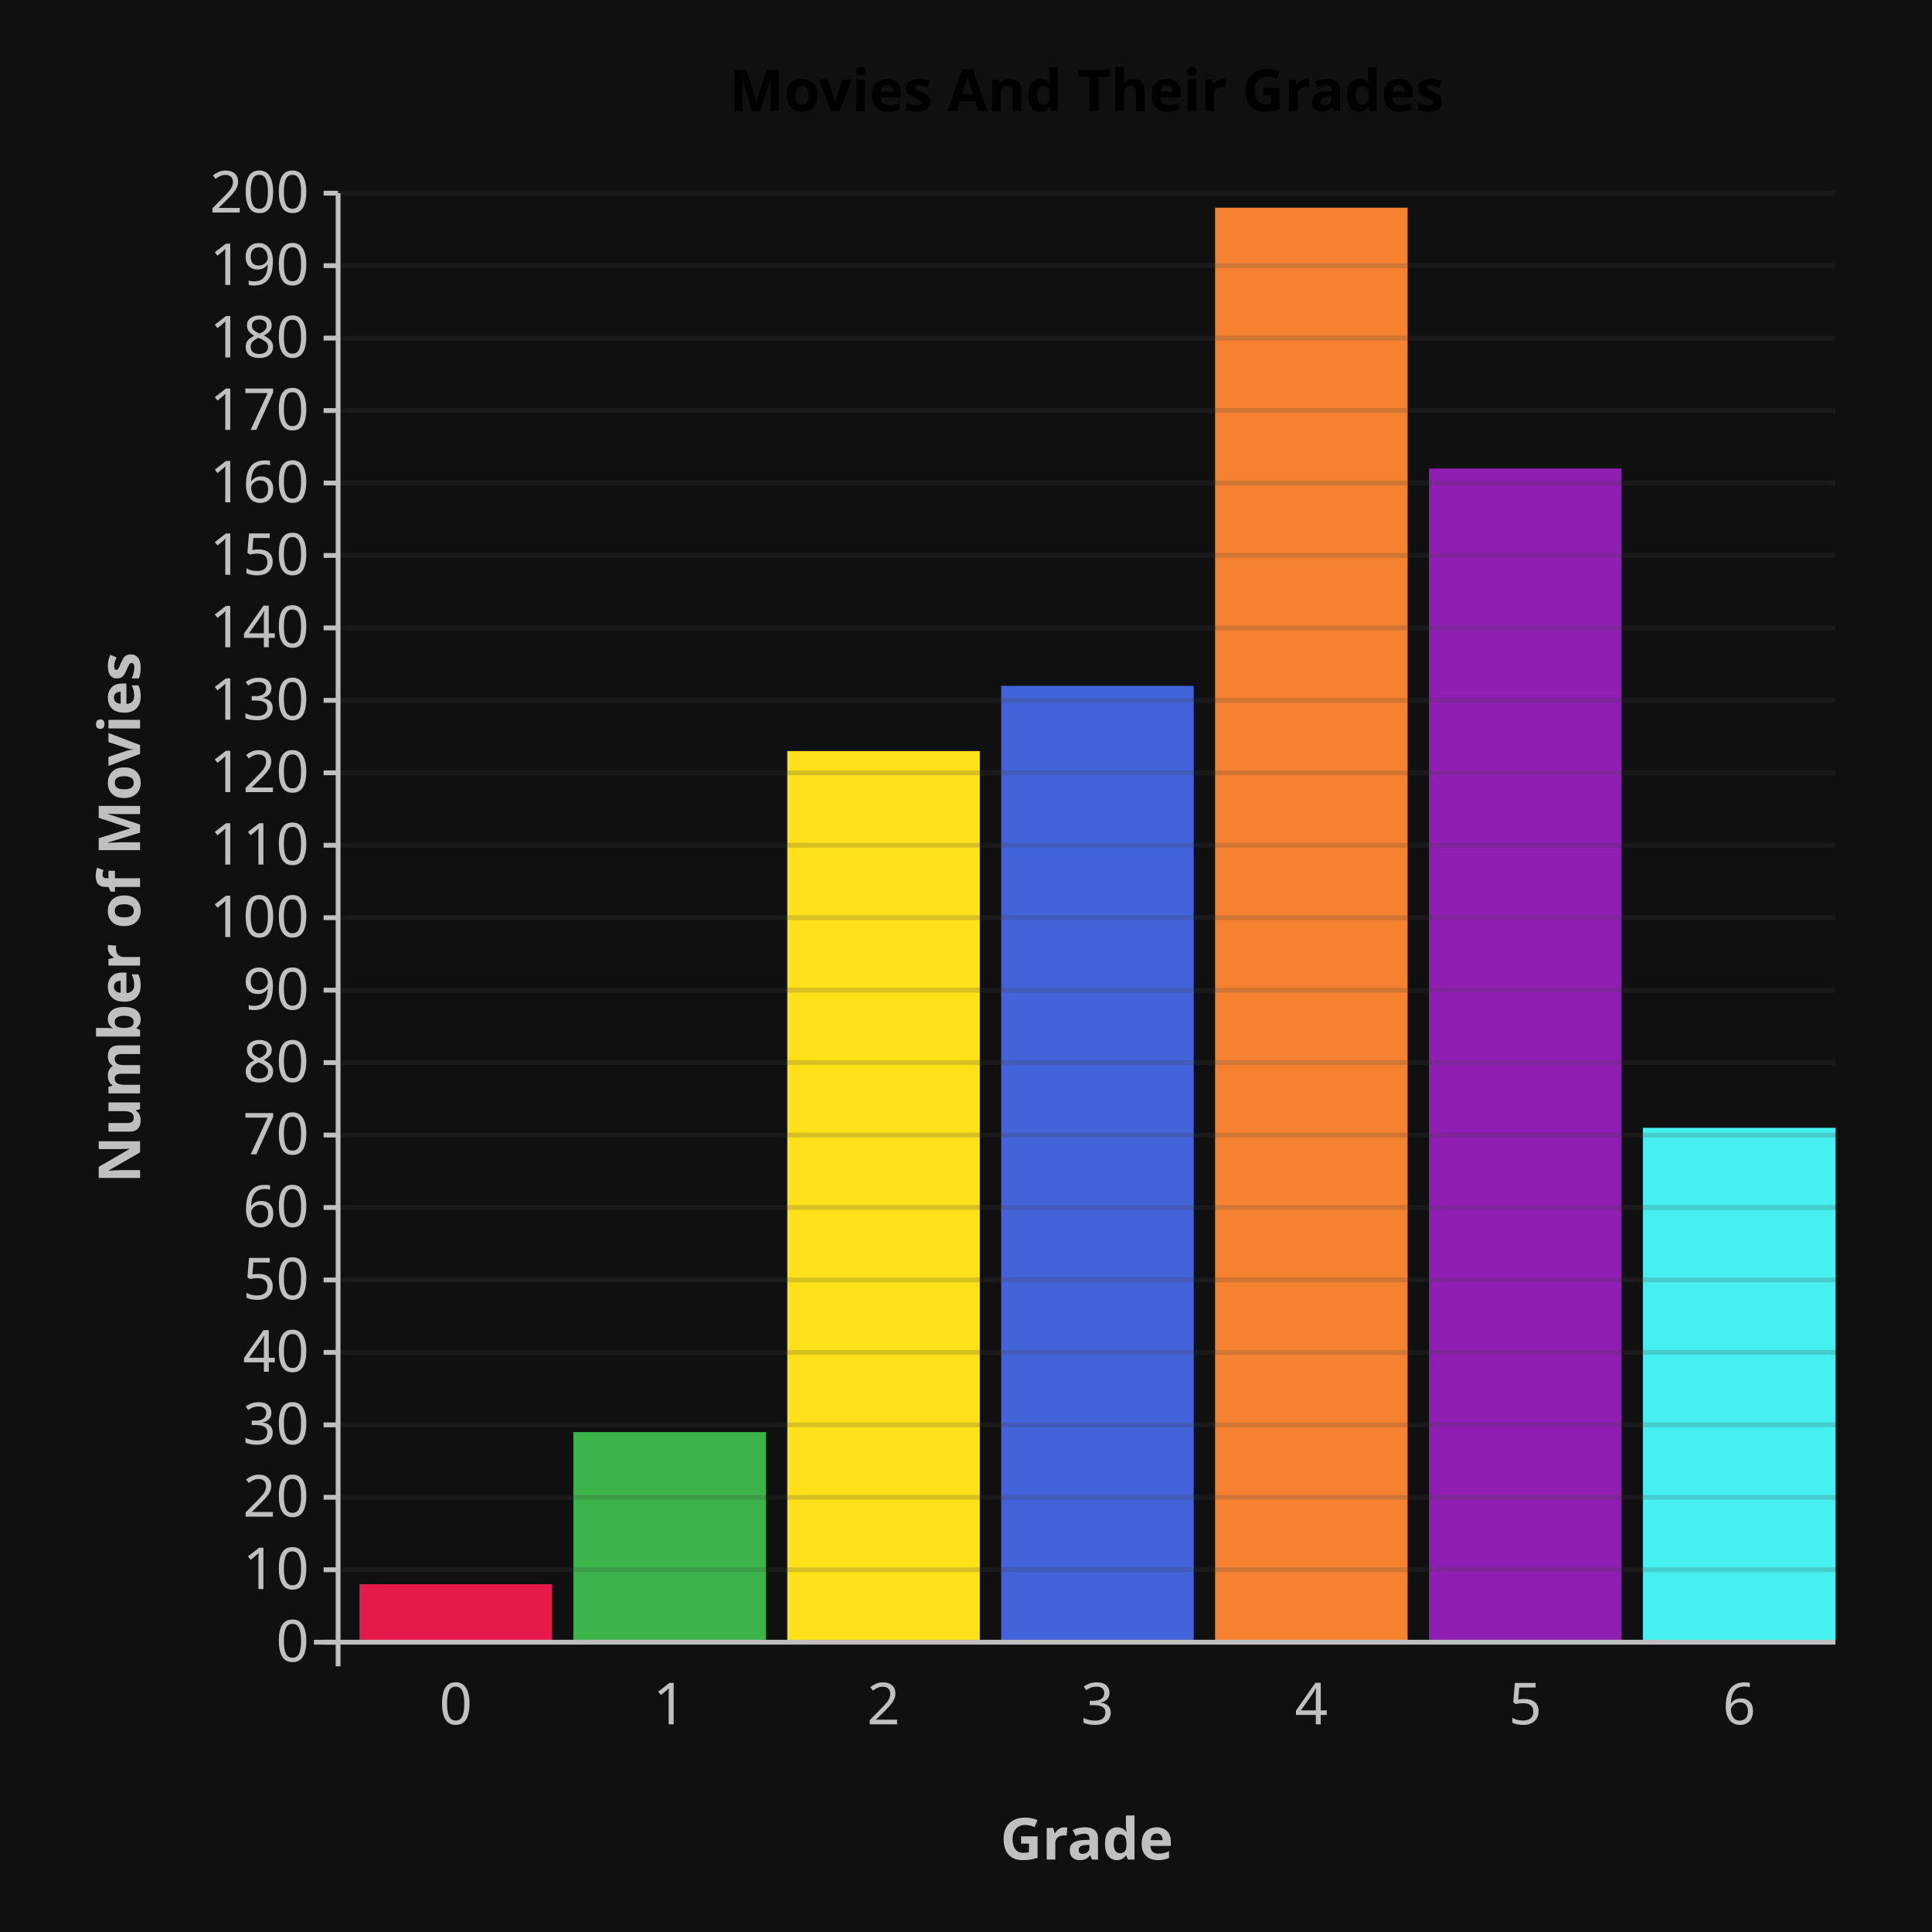
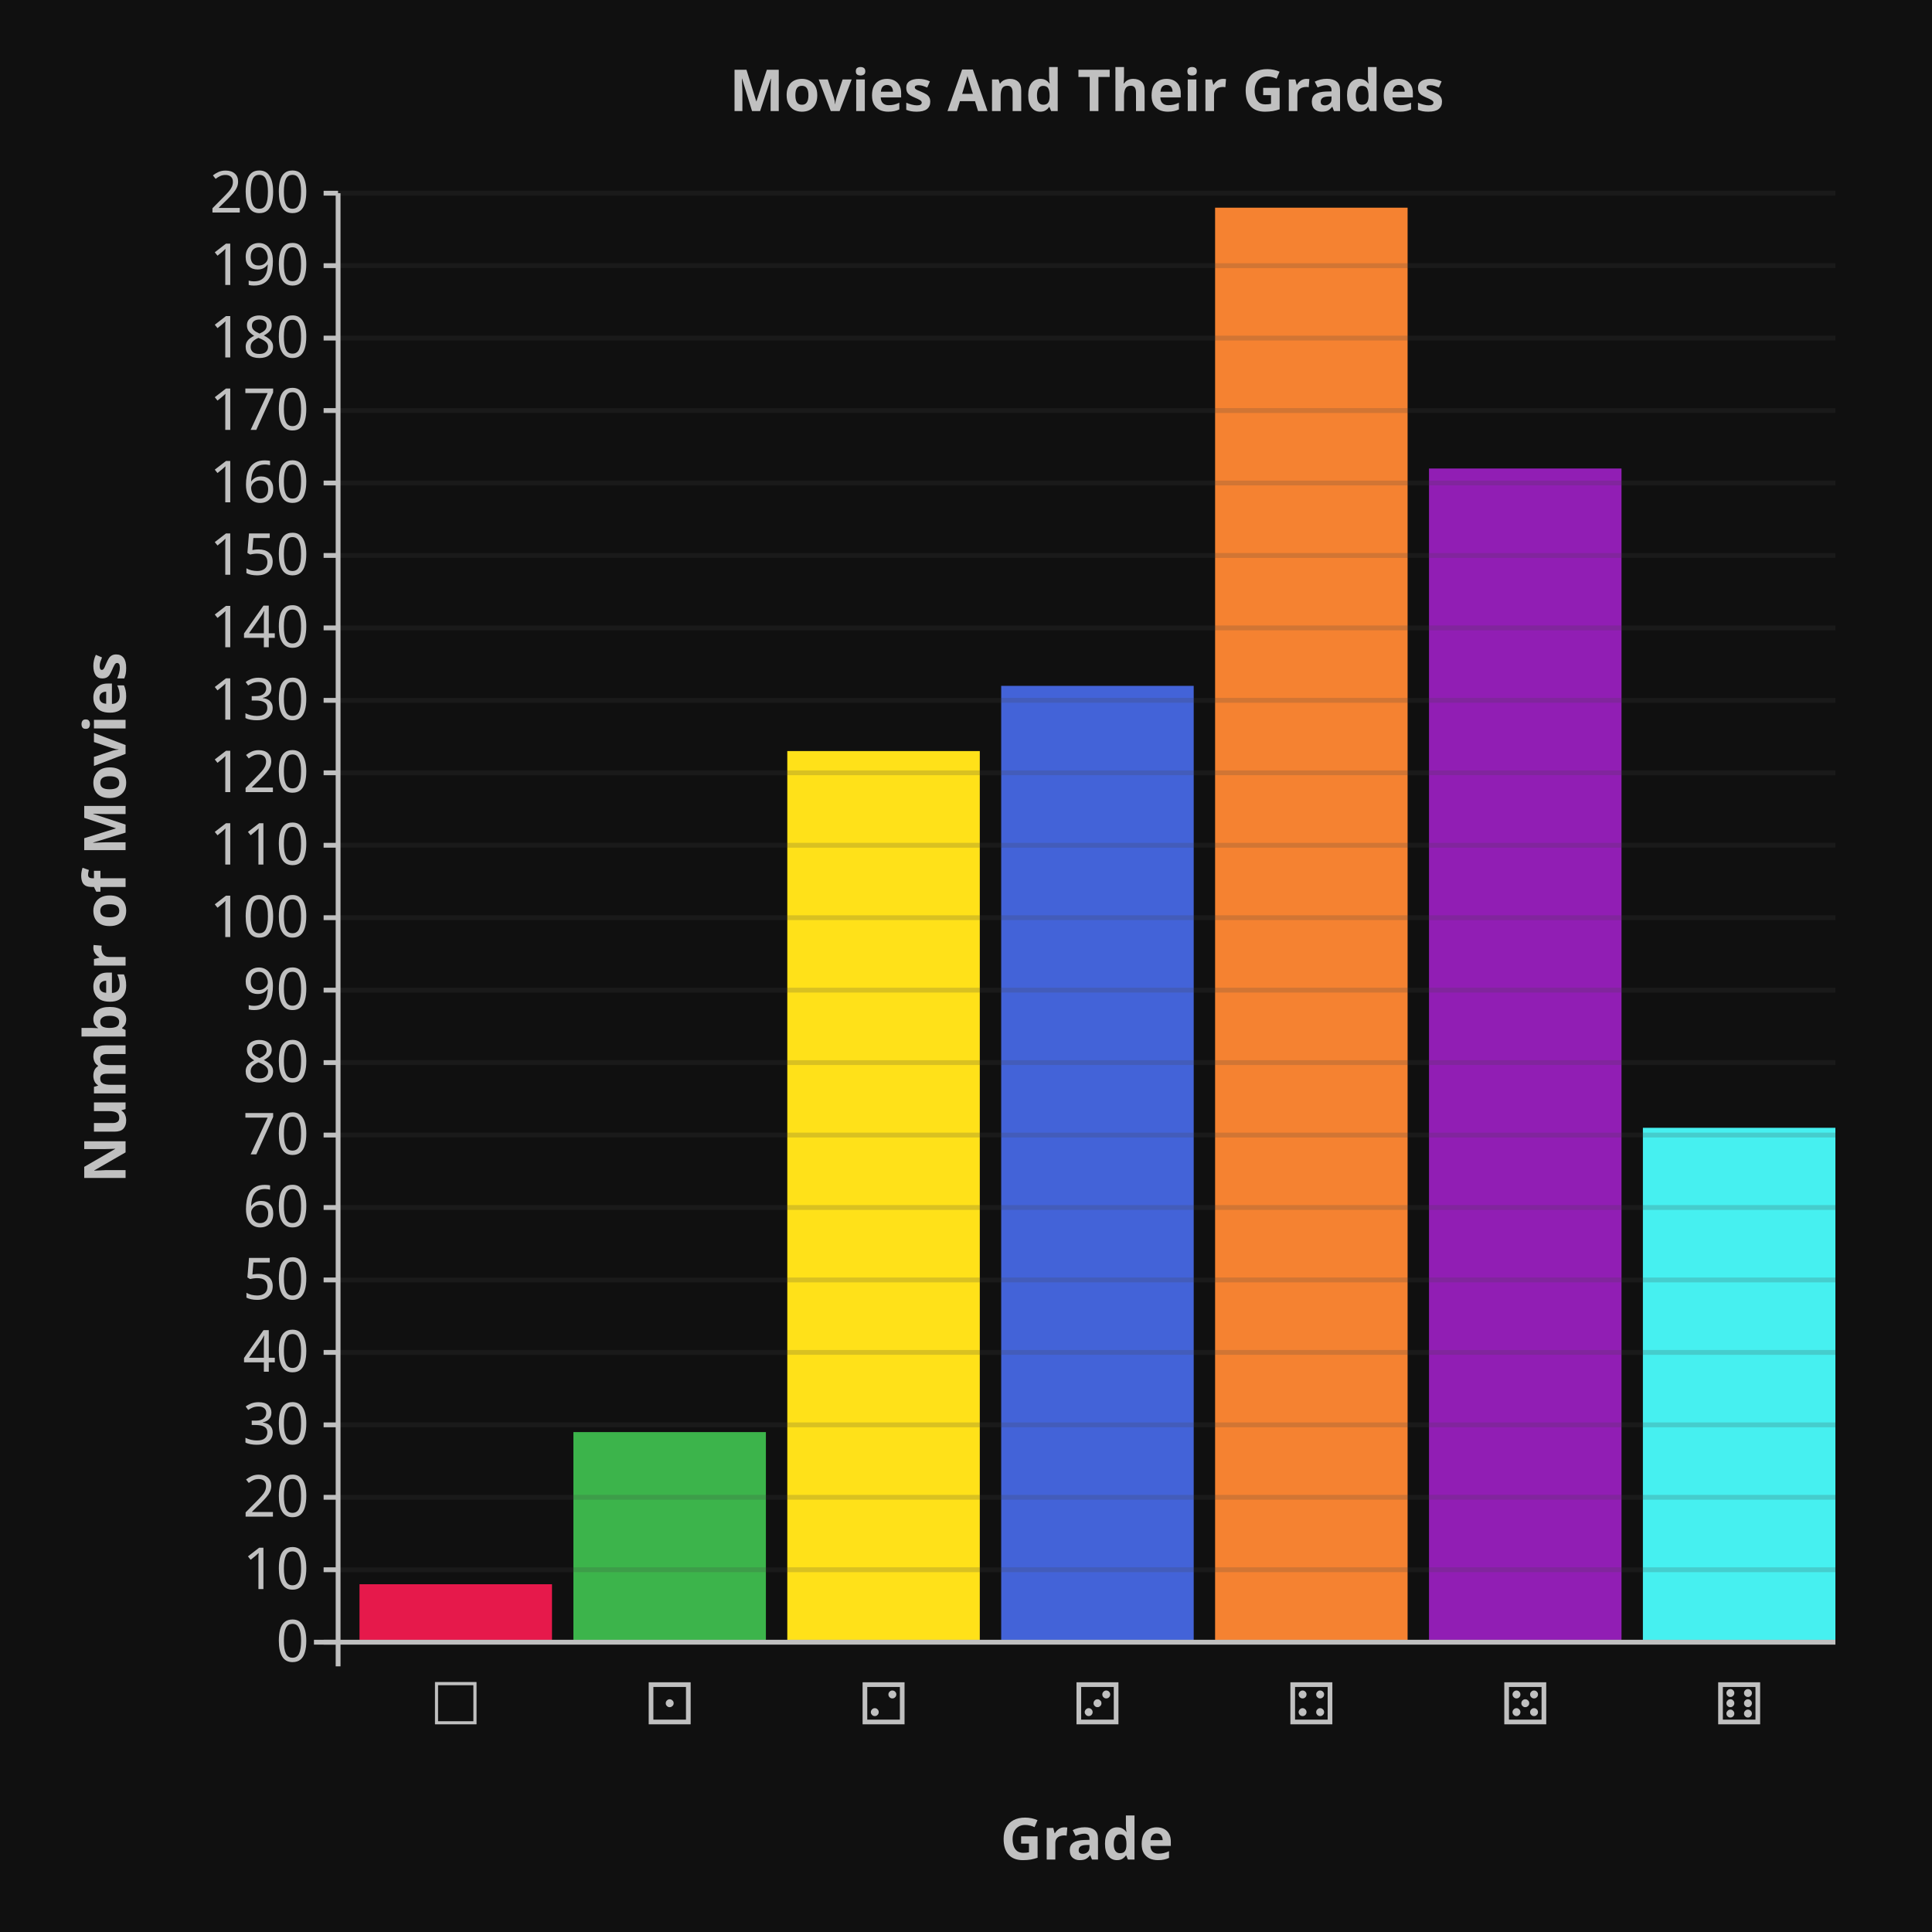
<svg xmlns="http://www.w3.org/2000/svg" width="400" height="400" version="1.1">
  <rect width="400" height="400" x="0" y="0" fill="#101010" />
-   <text y="23" x="225" fill="black" font-size="12" font-weight="bold" text-anchor="middle" font-family="sans-serif"> Movies And Their Grades</text>
+   <text y="23" x="225" fill="#c0c0c0" font-size="12" font-weight="bold" text-anchor="middle" font-family="sans-serif"> Movies And Their Grades</text>
  <text y="385" x="225" fill="#c0c0c0" font-size="12" font-weight="bold" text-anchor="middle" font-family="sans-serif"> Grade</text>
-   <text transform="translate(29,190) rotate(-90)" fill="#c0c0c0" font-size="12" font-weight="bold" text-anchor="middle" font-family="sans-serif"> Number of Movies</text>
-   <rect width="39.857" height="12.0" x="74.429" y="328.0" fill="#e6194b" />
-   <rect width="39.857" height="43.5" x="118.714" y="296.5" fill="#3cb44b" />
-   <rect width="39.857" height="184.5" x="163" y="155.5" fill="#ffe119" />
-   <rect width="39.857" height="198.0" x="207.286" y="142.0" fill="#4363d8" />
-   <rect width="39.857" height="297.0" x="251.571" y="43.0" fill="#f58231" />
-   <rect width="39.857" height="243" x="295.857" y="97" fill="#911eb4" />
-   <rect width="39.857" height="106.5" x="340.143" y="233.5" fill="#46f0f0" />
-   <text y="357" x="94.357" fill="#c0c0c0" font-size="12" text-anchor="middle" font-family="sans-serif"> 0</text>
-   <text y="357" x="138.643" fill="#c0c0c0" font-size="12" text-anchor="middle" font-family="sans-serif"> 1</text>
-   <text y="357" x="182.929" fill="#c0c0c0" font-size="12" text-anchor="middle" font-family="sans-serif"> 2</text>
-   <text y="357" x="227.214" fill="#c0c0c0" font-size="12" text-anchor="middle" font-family="sans-serif"> 3</text>
-   <text y="357" x="271.5" fill="#c0c0c0" font-size="12" text-anchor="middle" font-family="sans-serif"> 4</text>
-   <text y="357" x="315.786" fill="#c0c0c0" font-size="12" text-anchor="middle" font-family="sans-serif"> 5</text>
-   <text y="357" x="360.071" fill="#c0c0c0" font-size="12" text-anchor="middle" font-family="sans-serif"> 6</text>
+   <text transform="translate(26,190) rotate(-90)" fill="#c0c0c0" font-size="12" font-weight="bold" text-anchor="middle" font-family="sans-serif"> Number of Movies</text>
+   <clipPath id="clip-0">
+     <rect x="70" y="40" width="310" height="300" />
+   </clipPath>
+   <rect width="39.857" height="12.0" x="74.429" y="328.0" fill="#e6194b" clip-path="url(#clip-0)" />
+   <rect width="39.857" height="43.5" x="118.714" y="296.5" fill="#3cb44b" clip-path="url(#clip-0)" />
+   <rect width="39.857" height="184.5" x="163" y="155.5" fill="#ffe119" clip-path="url(#clip-0)" />
+   <rect width="39.857" height="198.0" x="207.286" y="142.0" fill="#4363d8" clip-path="url(#clip-0)" />
+   <rect width="39.857" height="297.0" x="251.571" y="43.0" fill="#f58231" clip-path="url(#clip-0)" />
+   <rect width="39.857" height="243" x="295.857" y="97" fill="#911eb4" clip-path="url(#clip-0)" />
+   <rect width="39.857" height="106.5" x="340.143" y="233.5" fill="#46f0f0" clip-path="url(#clip-0)" />
+   <text y="357" x="94.357" fill="#c0c0c0" font-size="12" text-anchor="middle" font-family="sans-serif"> ☐</text>
+   <text y="357" x="138.643" fill="#c0c0c0" font-size="12" text-anchor="middle" font-family="sans-serif"> ⚀</text>
+   <text y="357" x="182.929" fill="#c0c0c0" font-size="12" text-anchor="middle" font-family="sans-serif"> ⚁</text>
+   <text y="357" x="227.214" fill="#c0c0c0" font-size="12" text-anchor="middle" font-family="sans-serif"> ⚂</text>
+   <text y="357" x="271.5" fill="#c0c0c0" font-size="12" text-anchor="middle" font-family="sans-serif"> ⚃</text>
+   <text y="357" x="315.786" fill="#c0c0c0" font-size="12" text-anchor="middle" font-family="sans-serif"> ⚄</text>
+   <text y="357" x="360.071" fill="#c0c0c0" font-size="12" text-anchor="middle" font-family="sans-serif"> ⚅</text>
  <line x1="70" x2="67" y1="340.0" y2="340.0" stroke="#c0c0c0" />
  <line x1="70" x2="380" y1="340.0" y2="340.0" opacity="0.2" stroke="#404040" />
  <text y="344.0" x="64" fill="#c0c0c0" font-size="12" text-anchor="end" font-family="sans-serif"> 0</text>
  <line x1="70" x2="67" y1="325.0" y2="325.0" stroke="#c0c0c0" />
  <line x1="70" x2="380" y1="325.0" y2="325.0" opacity="0.2" stroke="#404040" />
  <text y="329.0" x="64" fill="#c0c0c0" font-size="12" text-anchor="end" font-family="sans-serif"> 10</text>
  <line x1="70" x2="67" y1="310.0" y2="310.0" stroke="#c0c0c0" />
  <line x1="70" x2="380" y1="310.0" y2="310.0" opacity="0.2" stroke="#404040" />
  <text y="314.0" x="64" fill="#c0c0c0" font-size="12" text-anchor="end" font-family="sans-serif"> 20</text>
  <line x1="70" x2="67" y1="295.0" y2="295.0" stroke="#c0c0c0" />
  <line x1="70" x2="380" y1="295.0" y2="295.0" opacity="0.2" stroke="#404040" />
  <text y="299.0" x="64" fill="#c0c0c0" font-size="12" text-anchor="end" font-family="sans-serif"> 30</text>
  <line x1="70" x2="67" y1="280.0" y2="280.0" stroke="#c0c0c0" />
  <line x1="70" x2="380" y1="280.0" y2="280.0" opacity="0.2" stroke="#404040" />
  <text y="284.0" x="64" fill="#c0c0c0" font-size="12" text-anchor="end" font-family="sans-serif"> 40</text>
  <line x1="70" x2="67" y1="265.0" y2="265.0" stroke="#c0c0c0" />
  <line x1="70" x2="380" y1="265.0" y2="265.0" opacity="0.2" stroke="#404040" />
  <text y="269.0" x="64" fill="#c0c0c0" font-size="12" text-anchor="end" font-family="sans-serif"> 50</text>
  <line x1="70" x2="67" y1="250.0" y2="250.0" stroke="#c0c0c0" />
  <line x1="70" x2="380" y1="250.0" y2="250.0" opacity="0.2" stroke="#404040" />
  <text y="254.0" x="64" fill="#c0c0c0" font-size="12" text-anchor="end" font-family="sans-serif"> 60</text>
  <line x1="70" x2="67" y1="235.0" y2="235.0" stroke="#c0c0c0" />
  <line x1="70" x2="380" y1="235.0" y2="235.0" opacity="0.2" stroke="#404040" />
  <text y="239.0" x="64" fill="#c0c0c0" font-size="12" text-anchor="end" font-family="sans-serif"> 70</text>
  <line x1="70" x2="67" y1="220.0" y2="220.0" stroke="#c0c0c0" />
  <line x1="70" x2="380" y1="220.0" y2="220.0" opacity="0.2" stroke="#404040" />
  <text y="224.0" x="64" fill="#c0c0c0" font-size="12" text-anchor="end" font-family="sans-serif"> 80</text>
  <line x1="70" x2="67" y1="205.0" y2="205.0" stroke="#c0c0c0" />
  <line x1="70" x2="380" y1="205.0" y2="205.0" opacity="0.2" stroke="#404040" />
  <text y="209.0" x="64" fill="#c0c0c0" font-size="12" text-anchor="end" font-family="sans-serif"> 90</text>
  <line x1="70" x2="67" y1="190.0" y2="190.0" stroke="#c0c0c0" />
  <line x1="70" x2="380" y1="190.0" y2="190.0" opacity="0.2" stroke="#404040" />
  <text y="194.0" x="64" fill="#c0c0c0" font-size="12" text-anchor="end" font-family="sans-serif"> 100</text>
  <line x1="70" x2="67" y1="175.0" y2="175.0" stroke="#c0c0c0" />
  <line x1="70" x2="380" y1="175.0" y2="175.0" opacity="0.2" stroke="#404040" />
  <text y="179.0" x="64" fill="#c0c0c0" font-size="12" text-anchor="end" font-family="sans-serif"> 110</text>
  <line x1="70" x2="67" y1="160.0" y2="160.0" stroke="#c0c0c0" />
  <line x1="70" x2="380" y1="160.0" y2="160.0" opacity="0.2" stroke="#404040" />
  <text y="164.0" x="64" fill="#c0c0c0" font-size="12" text-anchor="end" font-family="sans-serif"> 120</text>
  <line x1="70" x2="67" y1="145.0" y2="145.0" stroke="#c0c0c0" />
  <line x1="70" x2="380" y1="145.0" y2="145.0" opacity="0.2" stroke="#404040" />
  <text y="149.0" x="64" fill="#c0c0c0" font-size="12" text-anchor="end" font-family="sans-serif"> 130</text>
  <line x1="70" x2="67" y1="130.0" y2="130.0" stroke="#c0c0c0" />
  <line x1="70" x2="380" y1="130.0" y2="130.0" opacity="0.2" stroke="#404040" />
  <text y="134.0" x="64" fill="#c0c0c0" font-size="12" text-anchor="end" font-family="sans-serif"> 140</text>
  <line x1="70" x2="67" y1="115.0" y2="115.0" stroke="#c0c0c0" />
  <line x1="70" x2="380" y1="115.0" y2="115.0" opacity="0.2" stroke="#404040" />
  <text y="119.0" x="64" fill="#c0c0c0" font-size="12" text-anchor="end" font-family="sans-serif"> 150</text>
  <line x1="70" x2="67" y1="100.0" y2="100.0" stroke="#c0c0c0" />
  <line x1="70" x2="380" y1="100.0" y2="100.0" opacity="0.2" stroke="#404040" />
  <text y="104.0" x="64" fill="#c0c0c0" font-size="12" text-anchor="end" font-family="sans-serif"> 160</text>
  <line x1="70" x2="67" y1="85.0" y2="85.0" stroke="#c0c0c0" />
  <line x1="70" x2="380" y1="85.0" y2="85.0" opacity="0.2" stroke="#404040" />
  <text y="89.0" x="64" fill="#c0c0c0" font-size="12" text-anchor="end" font-family="sans-serif"> 170</text>
  <line x1="70" x2="67" y1="70.0" y2="70.0" stroke="#c0c0c0" />
  <line x1="70" x2="380" y1="70.0" y2="70.0" opacity="0.2" stroke="#404040" />
  <text y="74.0" x="64" fill="#c0c0c0" font-size="12" text-anchor="end" font-family="sans-serif"> 180</text>
  <line x1="70" x2="67" y1="55.0" y2="55.0" stroke="#c0c0c0" />
  <line x1="70" x2="380" y1="55.0" y2="55.0" opacity="0.2" stroke="#404040" />
  <text y="59.0" x="64" fill="#c0c0c0" font-size="12" text-anchor="end" font-family="sans-serif"> 190</text>
  <line x1="70" x2="67" y1="40.0" y2="40.0" stroke="#c0c0c0" />
  <line x1="70" x2="380" y1="40.0" y2="40.0" opacity="0.2" stroke="#404040" />
  <text y="44.0" x="64" fill="#c0c0c0" font-size="12" text-anchor="end" font-family="sans-serif"> 200</text>
  <line x1="70" x2="70" y1="40" y2="345" stroke="#c0c0c0" />
  <line x1="65" x2="380" y1="340" y2="340" stroke="#c0c0c0" />
</svg>
